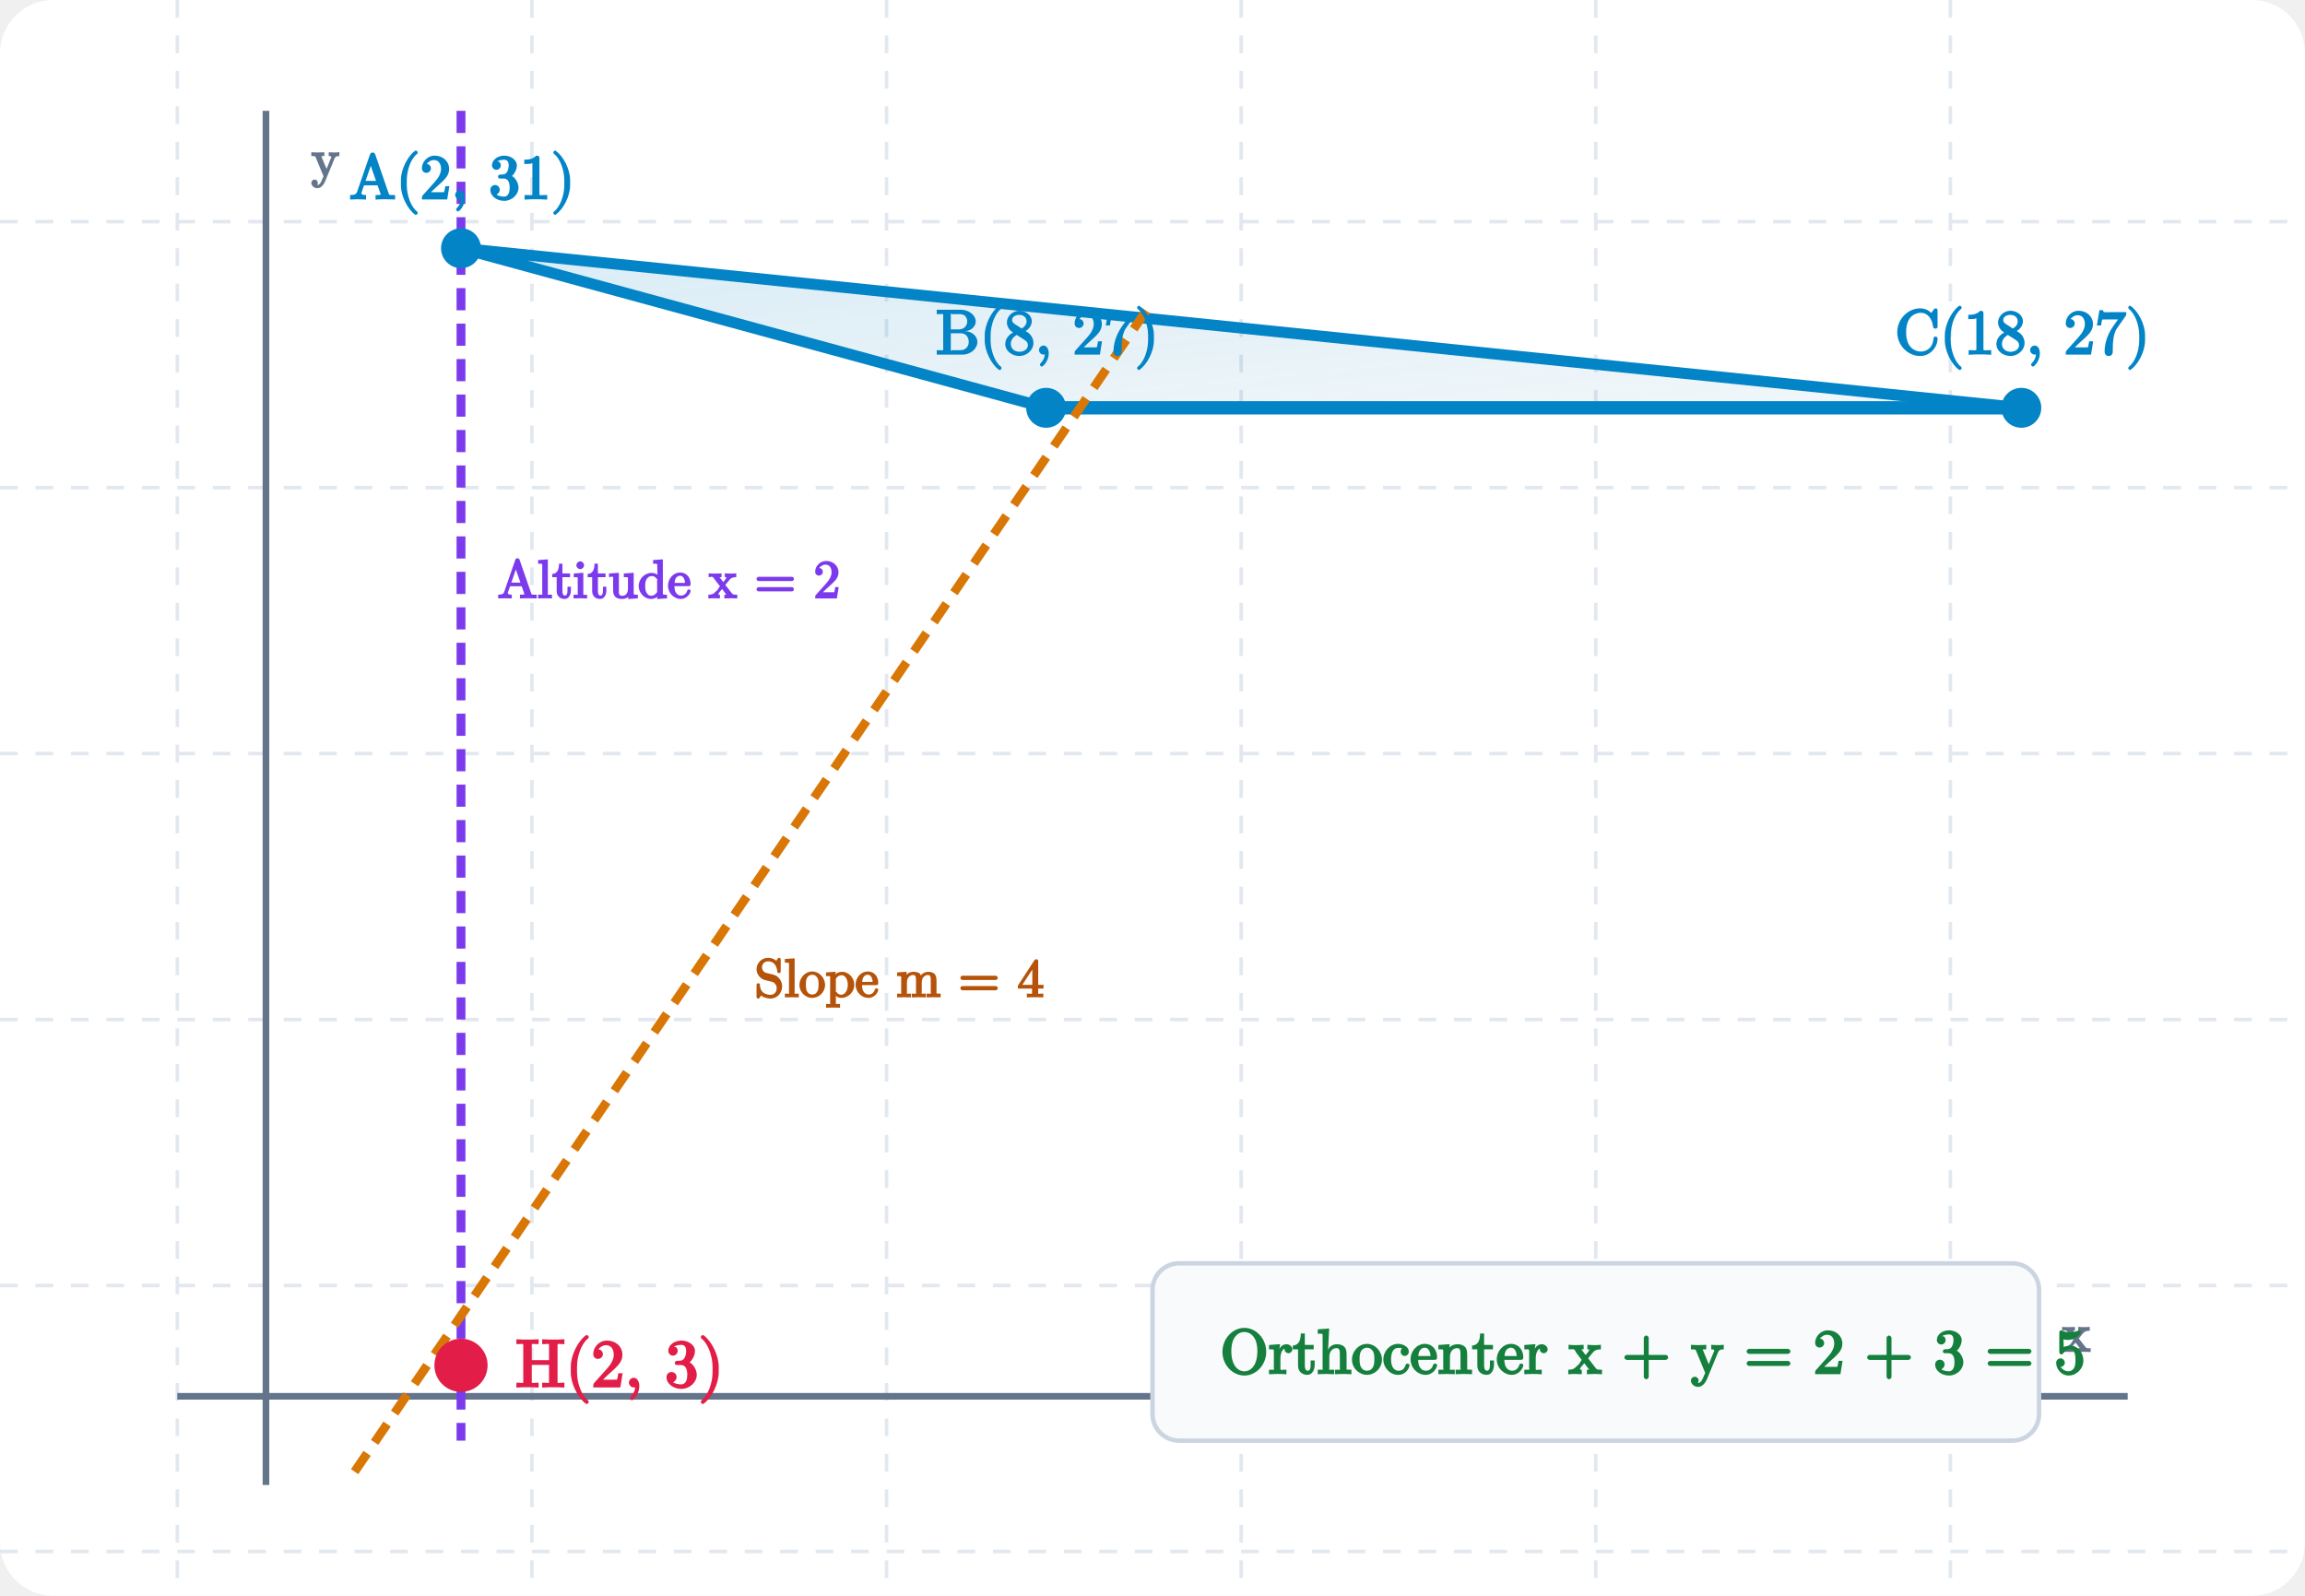
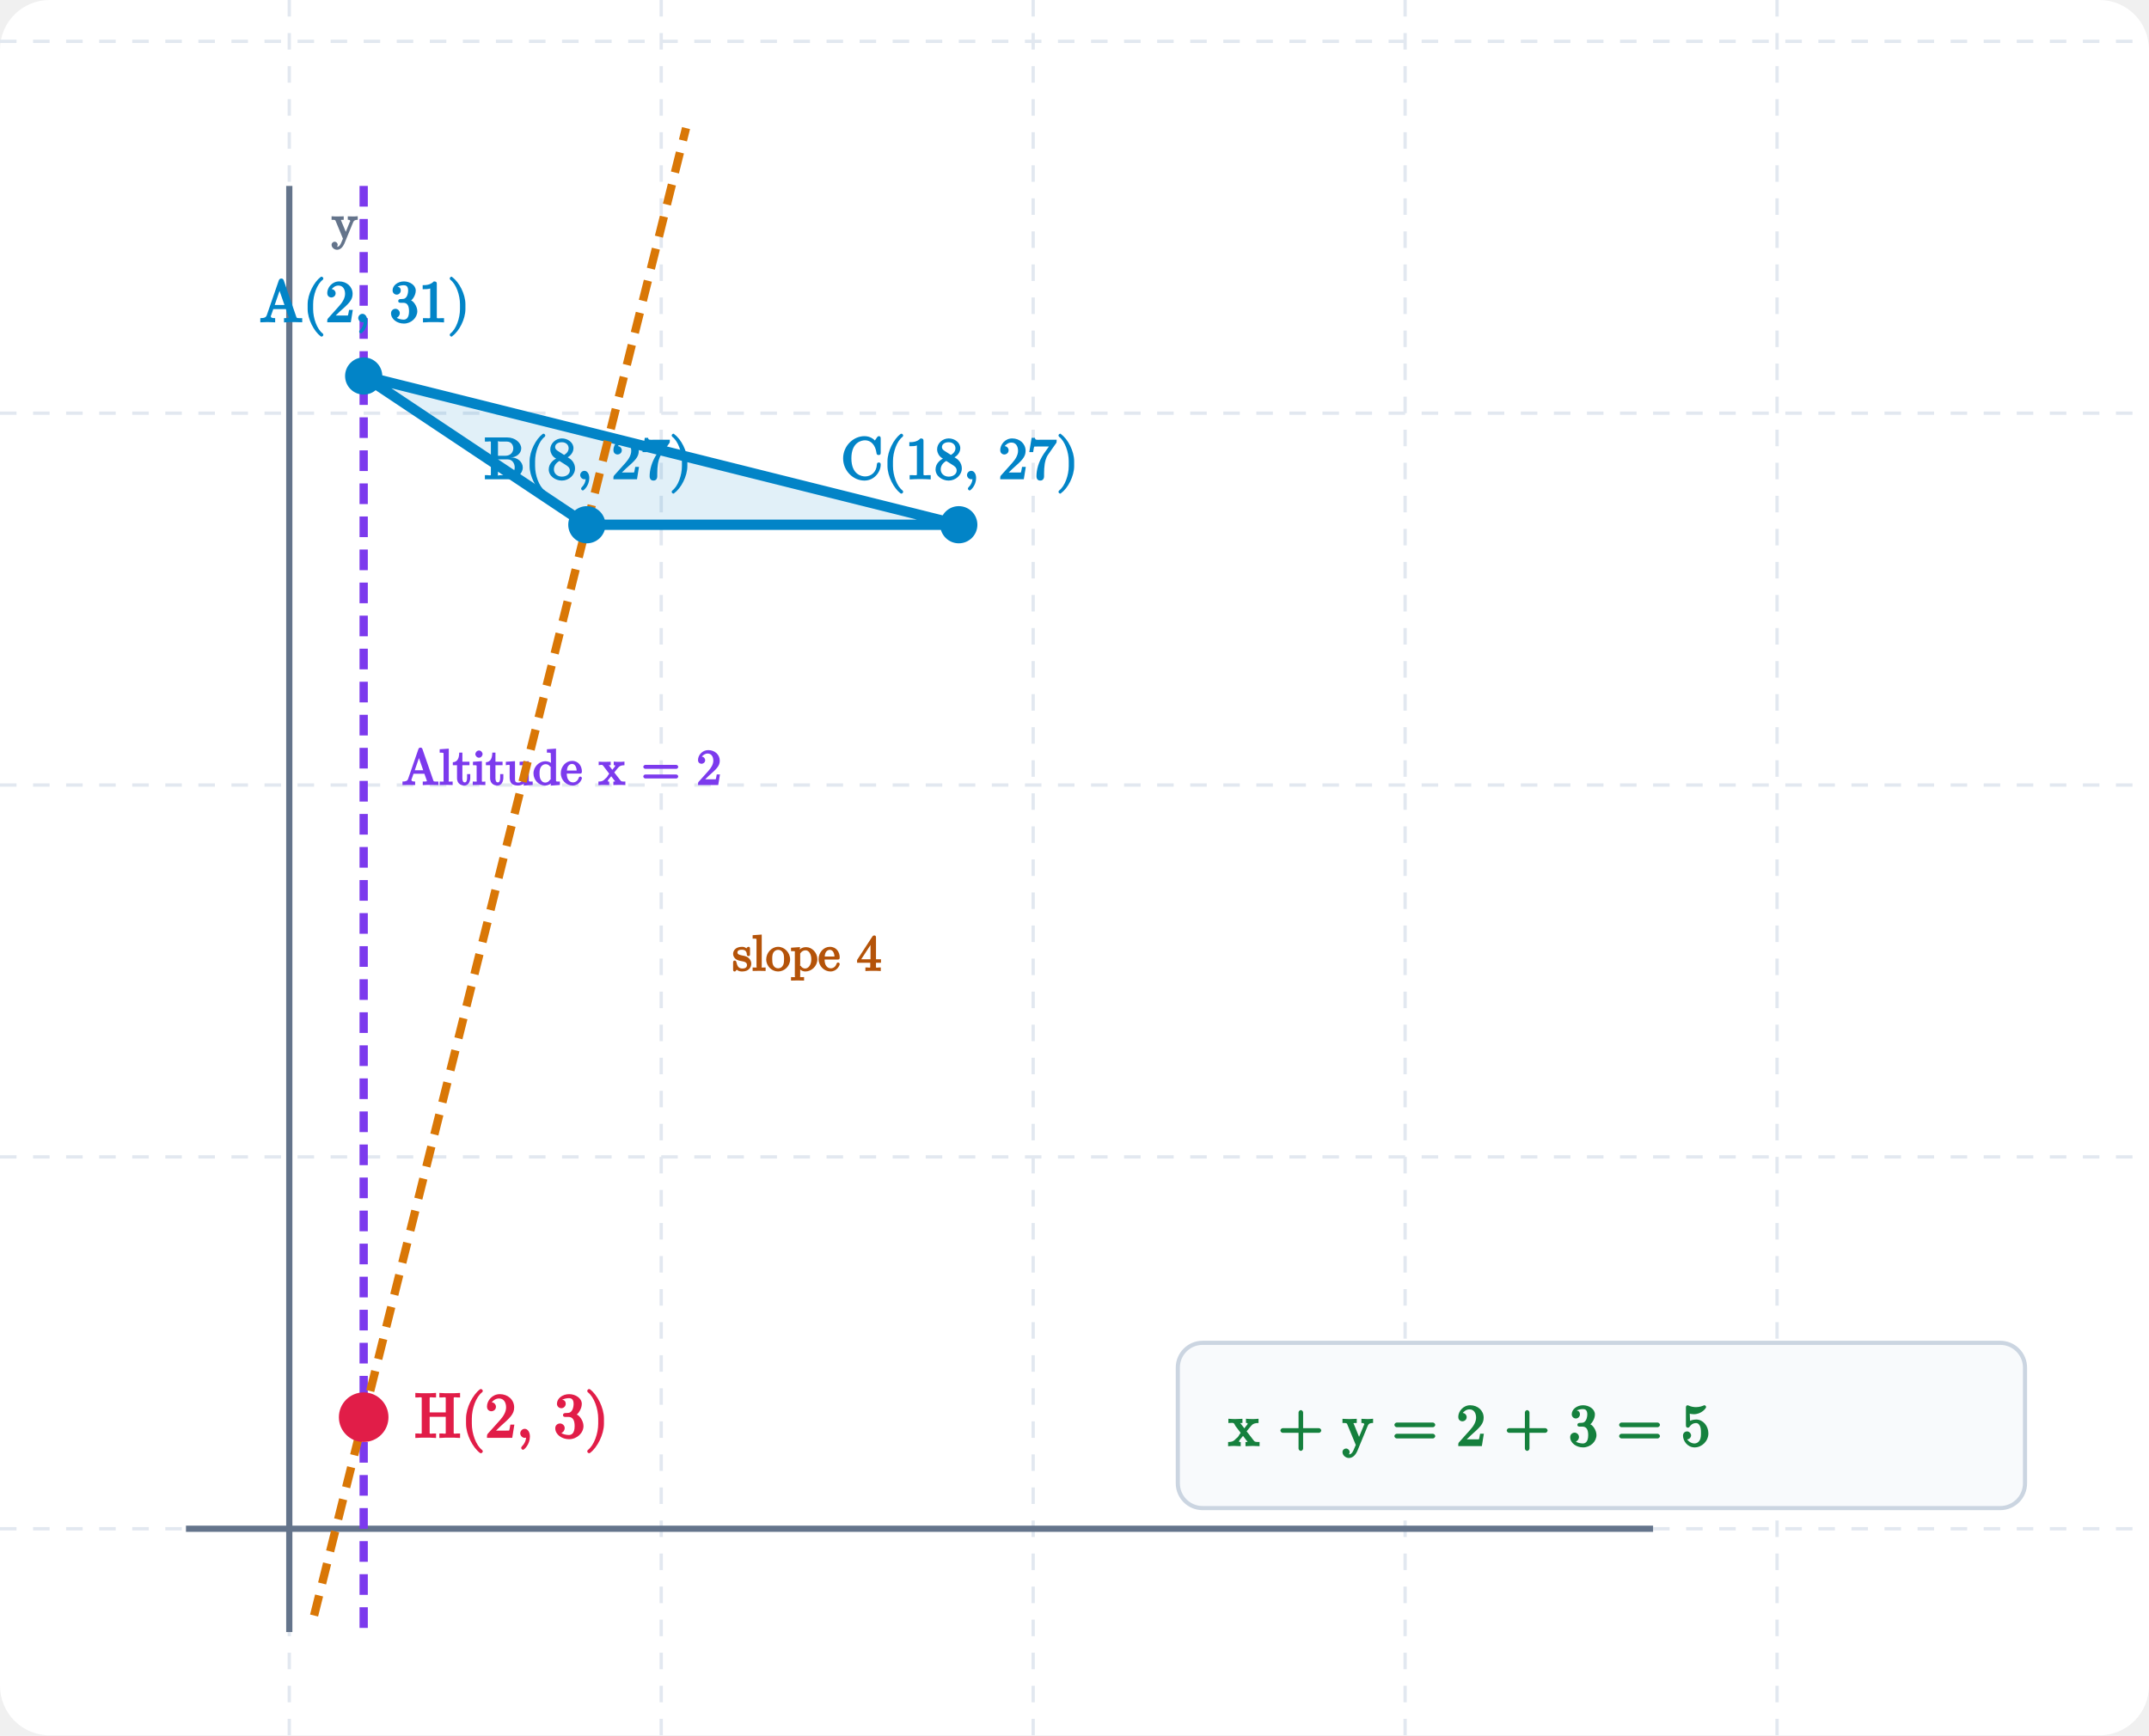
- <svg xmlns="http://www.w3.org/2000/svg" viewBox="0 0 520 360" width="100%" height="100%" style="background-color: #ffffff; font-family: 'Latin Modern Math', 'Computer Modern', 'STIX Two Text', 'Times New Roman', Cambria, serif;">
-   <defs>
-     <linearGradient id="triGrad" x1="0%" y1="0%" x2="100%" y2="100%">
-       <stop offset="0%" stop-color="#0284c7" stop-opacity="0.15" />
-       <stop offset="100%" stop-color="#0369a1" stop-opacity="0.05" />
-     </linearGradient>
-   </defs>
-   <rect width="520" height="360" fill="#ffffff" rx="12" />
+ <svg xmlns="http://www.w3.org/2000/svg" viewBox="0 0 520 420" width="100%" height="100%" style="background-color:#fff;font-family:'Latin Modern Math','Computer Modern','STIX Two Text','Times New Roman',Cambria,serif">
+   <rect width="520" height="420" fill="#fff" rx="12" />
  <g stroke="#e2e8f0" stroke-width="0.8" stroke-dasharray="4,4">
-     <line x1="40" y1="0" x2="40" y2="360" />
-     <line x1="120" y1="0" x2="120" y2="360" />
-     <line x1="200" y1="0" x2="200" y2="360" />
-     <line x1="280" y1="0" x2="280" y2="360" />
-     <line x1="360" y1="0" x2="360" y2="360" />
-     <line x1="440" y1="0" x2="440" y2="360" />
-     <line x1="0" y1="50" x2="520" y2="50" />
-     <line x1="0" y1="110" x2="520" y2="110" />
-     <line x1="0" y1="170" x2="520" y2="170" />
-     <line x1="0" y1="230" x2="520" y2="230" />
-     <line x1="0" y1="290" x2="520" y2="290" />
-     <line x1="0" y1="350" x2="520" y2="350" />
+     <path d="M70 0V420M160 0V420M250 0V420M340 0V420M430 0V420" />
+     <path d="M0 10H520M0 100H520M0 190H520M0 280H520M0 370H520" />
  </g>
-   <g transform="translate(0, -45)">
-     <line x1="40" y1="360" x2="480" y2="360" stroke="#64748b" stroke-width="1.5" />
-     <text x="465" y="350" fill="#64748b" font-size="12" font-weight="700">x</text>
-     <line x1="60" y1="380" x2="60" y2="70" stroke="#64748b" stroke-width="1.5" />
-     <text x="70" y="85" fill="#64748b" font-size="12" font-weight="700">y</text>
-     <polygon points="104,101 236,137 456,137" fill="url(#triGrad)" stroke="#0284c7" stroke-width="2.5" stroke-linejoin="round" />
-     <line x1="236" y1="137" x2="456" y2="137" stroke="#0284c7" stroke-width="3" />
-     <line x1="104" y1="70" x2="104" y2="370" stroke="#7c3aed" stroke-width="2" stroke-dasharray="5,3" />
-     <text x="112" y="180" fill="#7c3aed" font-size="12" font-weight="bold">Altitude x = 2</text>
-     <line x1="80" y1="377" x2="260" y2="113" stroke="#d97706" stroke-width="2" stroke-dasharray="5,3" />
-     <text x="170" y="270" fill="#b45309" font-size="12" font-weight="bold">Slope m = 4</text>
-     <circle cx="104" cy="353" r="6" fill="#e11d48" />
-     <text x="116" y="358" fill="#e11d48" font-size="15" font-weight="800">H(2, 3)</text>
-     <circle cx="104" cy="101" r="4.5" fill="#0284c7" />
-     <text x="104" y="90" fill="#0284c7" font-size="14" font-weight="800" text-anchor="middle">A(2, 31)</text>
-     <circle cx="236" cy="137" r="4.5" fill="#0284c7" />
-     <text x="236" y="125" fill="#0284c7" font-size="14" font-weight="800" text-anchor="middle">B(8, 27)</text>
-     <circle cx="456" cy="137" r="4.5" fill="#0284c7" />
-     <text x="456" y="125" fill="#0284c7" font-size="14" font-weight="800" text-anchor="middle">C(18, 27)</text>
-     <rect x="260" y="330" width="200" height="40" fill="#f8fafc" rx="6" stroke="#cbd5e1" stroke-width="1" />
-     <text x="275" y="355" fill="#15803d" font-size="14" font-weight="800">Orthocenter x + y = 2 + 3 = 5</text>
+   <g>
+     <path d="M45 370H400M70 395V45" fill="none" stroke="#64748b" stroke-width="1.5" />
+     <text x="388" y="360" fill="#64748b" font-size="12" font-weight="700">x</text>
+     <text x="80" y="58" fill="#64748b" font-size="12" font-weight="700">y</text>
+     <polygon points="88,91 142,127 232,127" fill="#0284c7" fill-opacity=".12" stroke="#0284c7" stroke-width="2.5" stroke-linejoin="round" />
+     <line x1="88" y1="45" x2="88" y2="395" stroke="#7c3aed" stroke-width="2" stroke-dasharray="5,3" />
+     <text x="97" y="190" fill="#7c3aed" font-size="12" font-weight="bold">Altitude x = 2</text>
+     <line x1="76" y1="391" x2="166" y2="31" stroke="#d97706" stroke-width="2" stroke-dasharray="5,3" />
+     <text x="177" y="235" fill="#b45309" font-size="12" font-weight="bold">slope 4</text>
+     <circle cx="88" cy="343" r="6" fill="#e11d48" />
+     <text x="100" y="348" fill="#e11d48" font-size="15" font-weight="800">H(2, 3)</text>
+     <g fill="#0284c7" font-size="14" font-weight="800" text-anchor="middle">
+       <circle cx="88" cy="91" r="4.5" />
+       <text x="88" y="78">A(2, 31)</text>
+       <circle cx="142" cy="127" r="4.5" />
+       <text x="142" y="116">B(8, 27)</text>
+       <circle cx="232" cy="127" r="4.5" />
+       <text x="232" y="116">C(18, 27)</text>
+     </g>
+     <rect x="285" y="325" width="205" height="40" fill="#f8fafc" rx="6" stroke="#cbd5e1" />
+     <text x="297" y="350" fill="#15803d" font-size="14" font-weight="800">x + y = 2 + 3 = 5</text>
  </g>
</svg>
